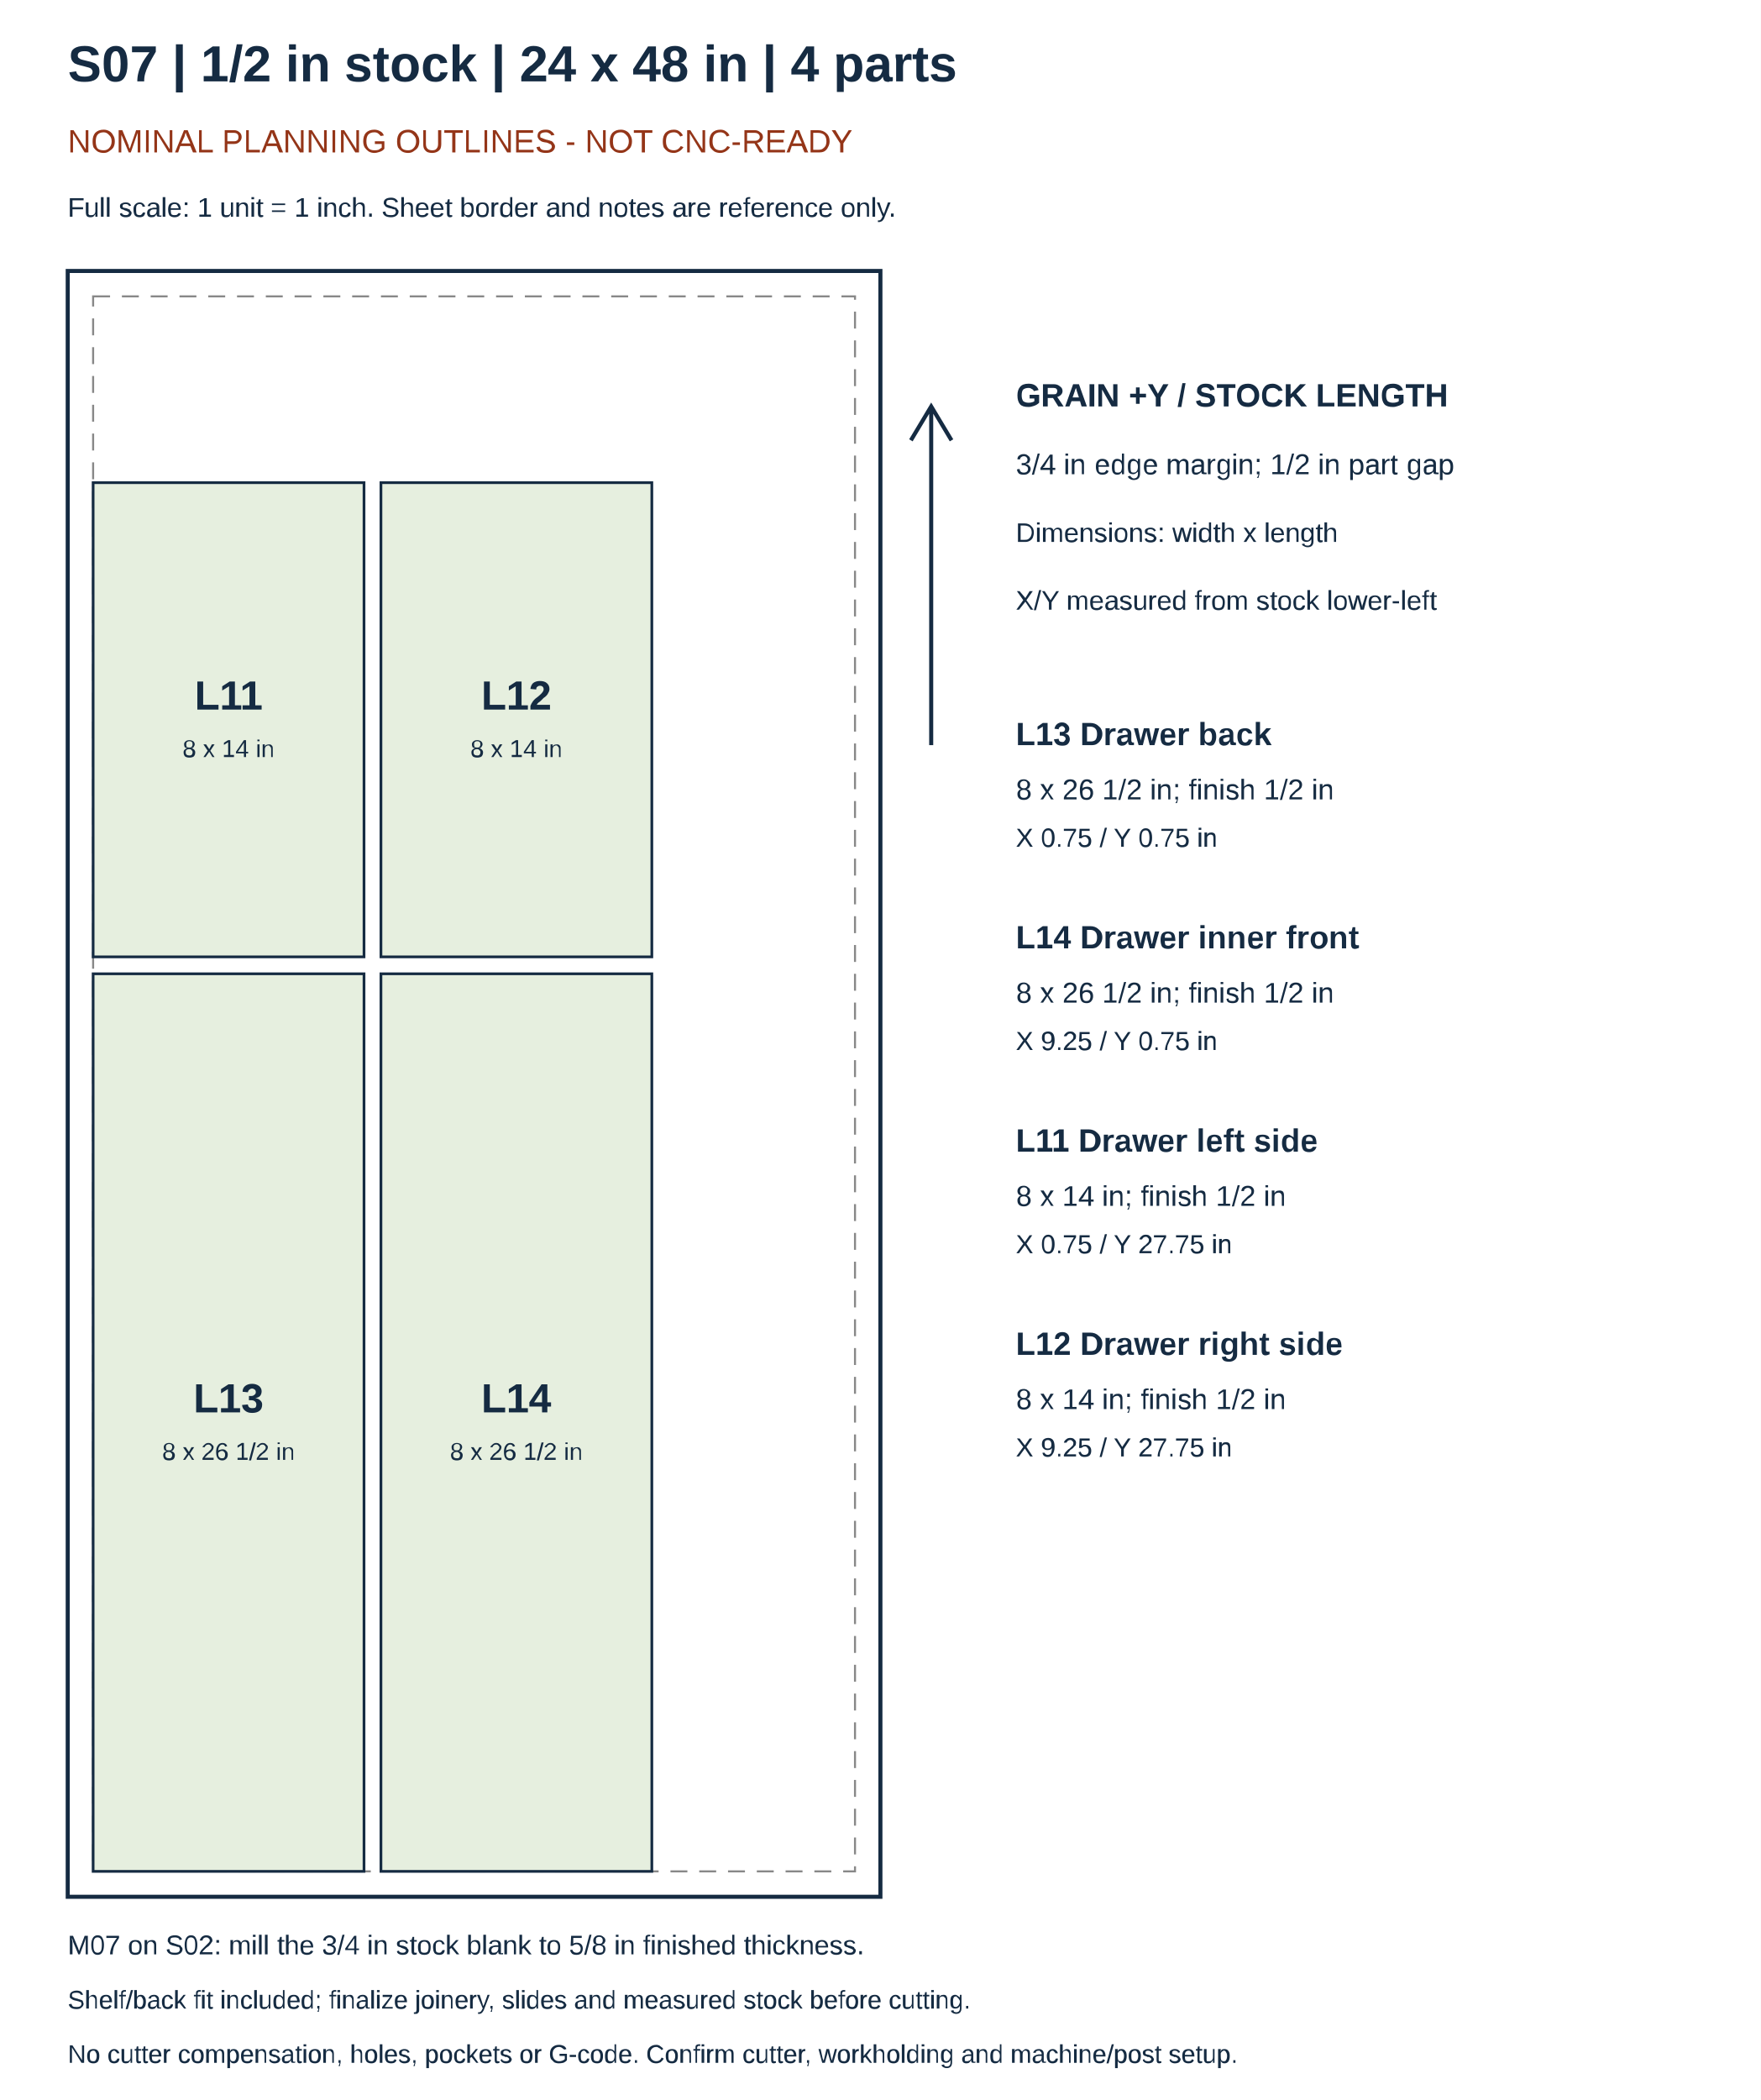
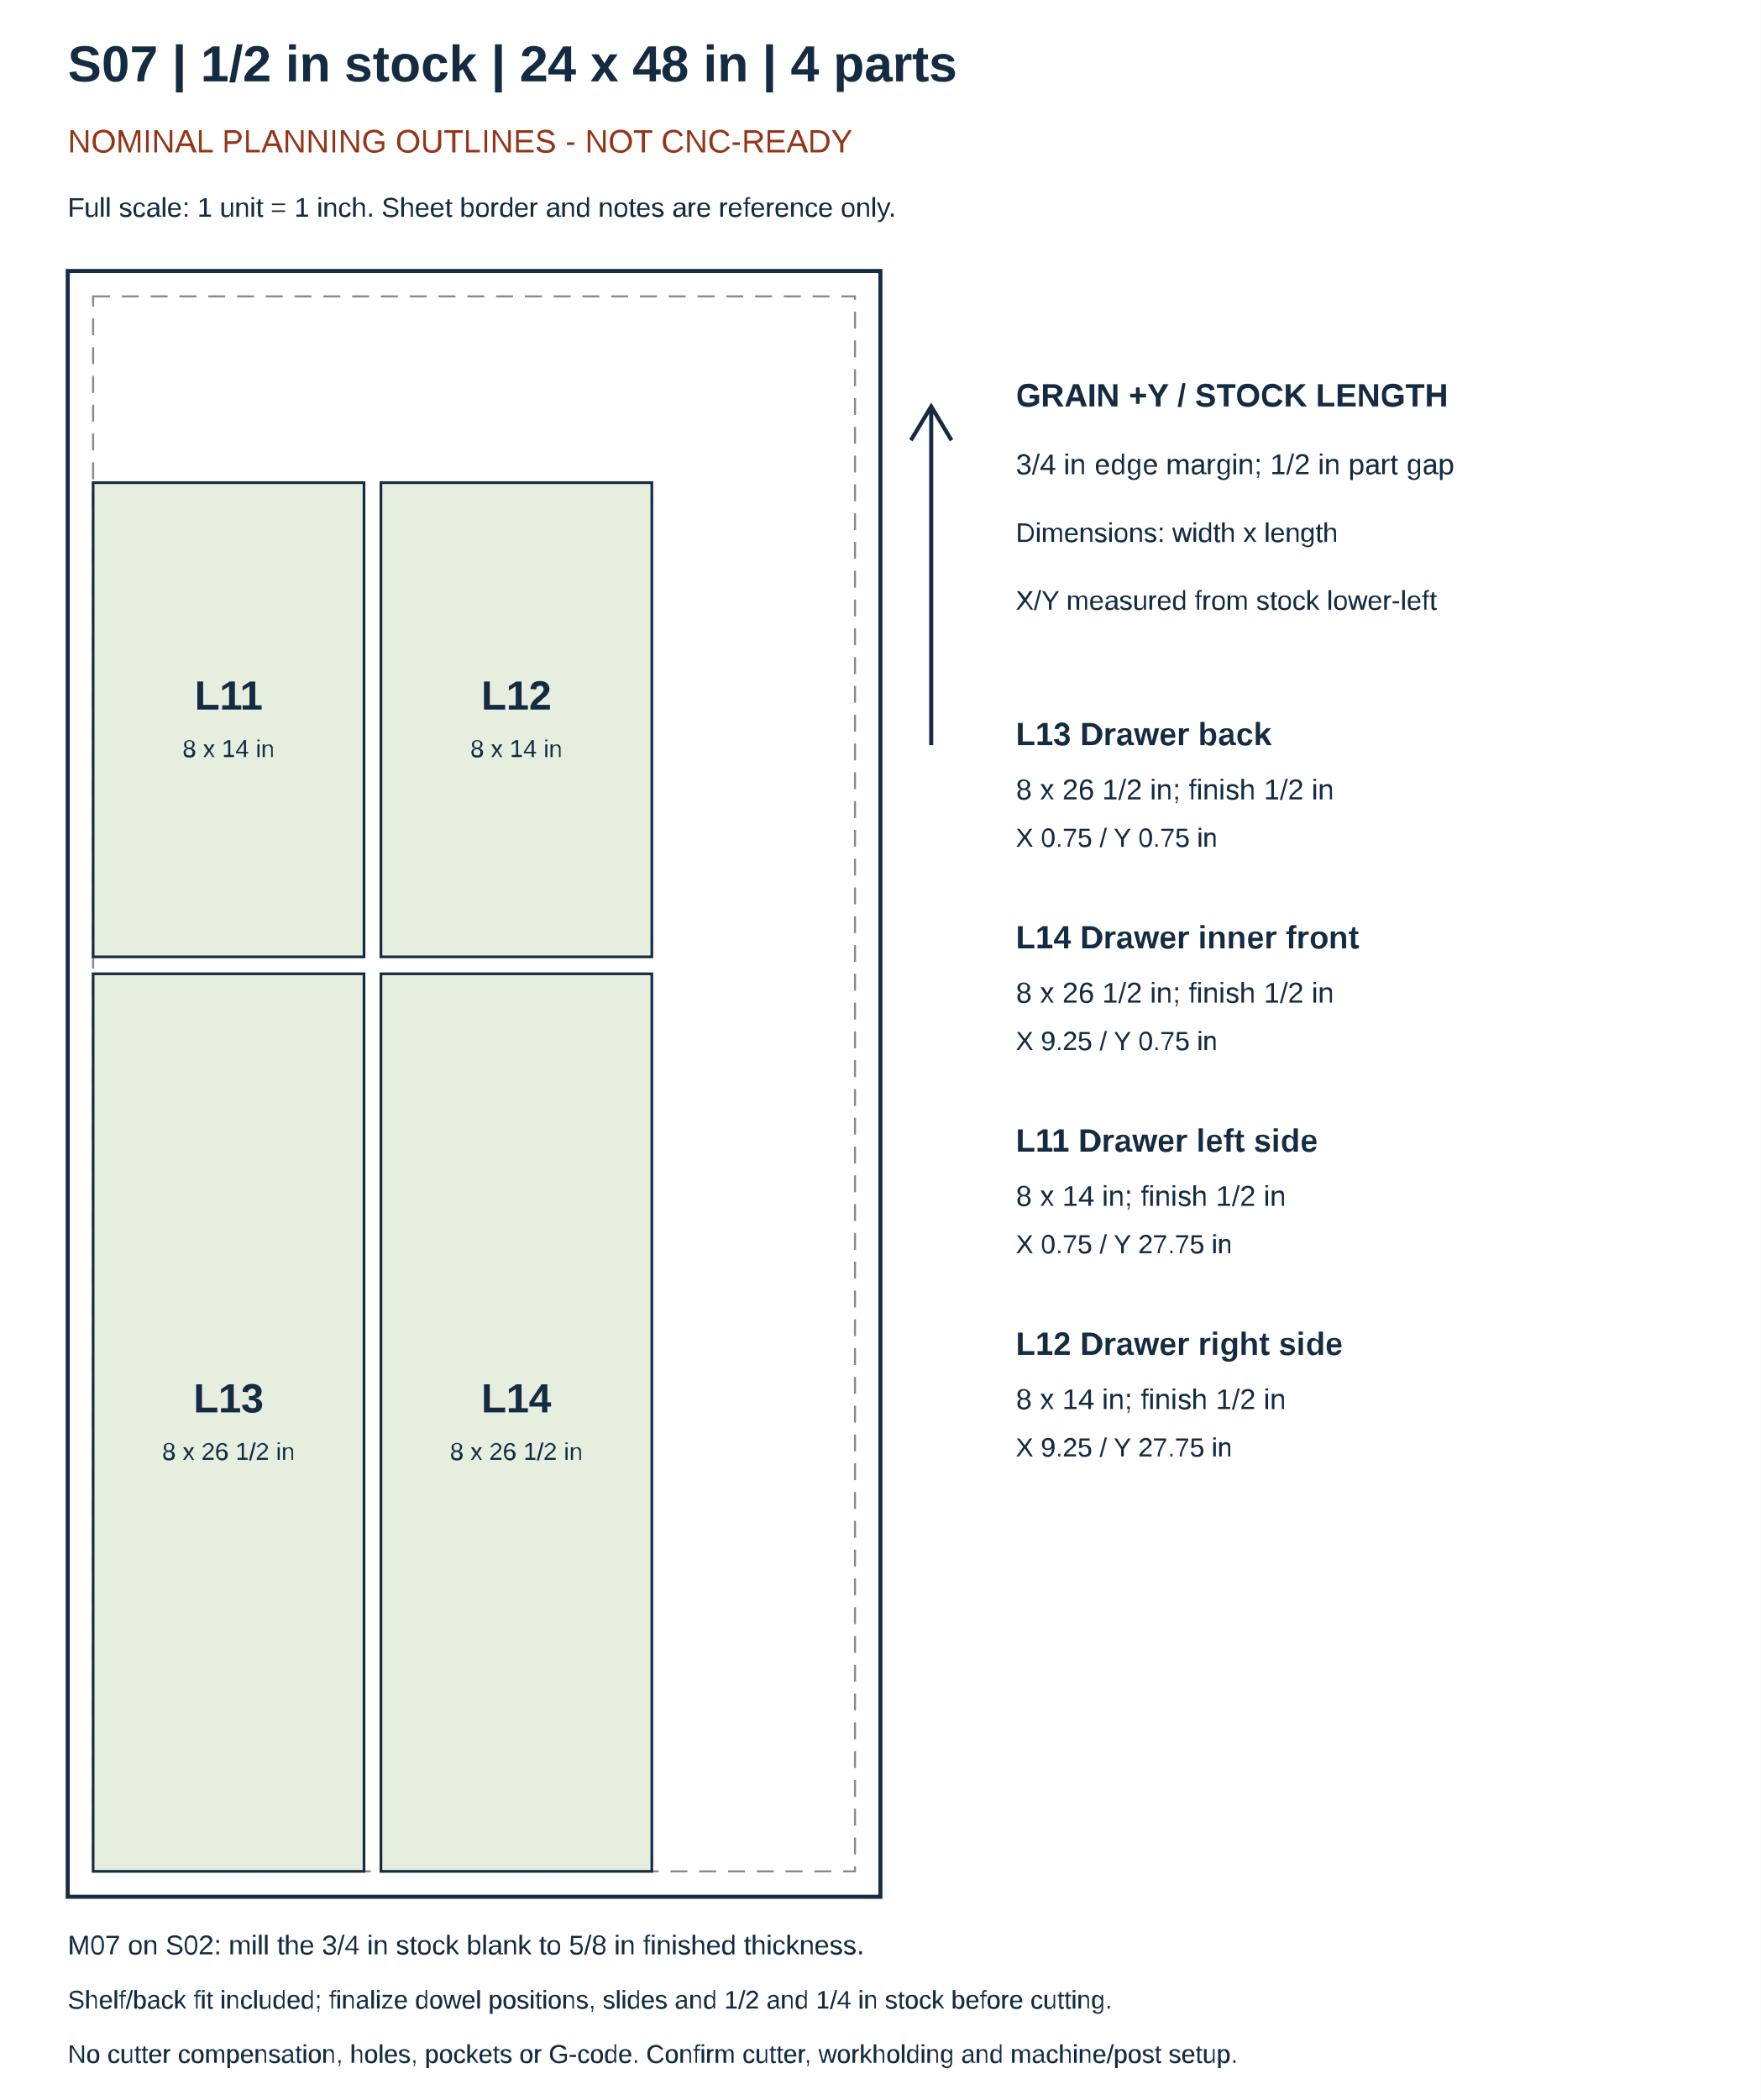
<svg xmlns="http://www.w3.org/2000/svg" width="52in" height="62in" viewBox="-2 -8 52 62">
  <rect x="-2" y="-8" width="100%" height="100%" fill="white" />
  <g font-family="Arial, sans-serif" fill="#152b42">
    <text x="0" y="-5.6" font-size="1.5" font-weight="bold">S07 | 1/2 in stock | 24 x 48 in | 4 parts</text>
    <text x="0" y="-3.5" font-size="0.95" fill="#943518">NOMINAL PLANNING OUTLINES - NOT CNC-READY</text>
    <text x="0" y="-1.6" font-size="0.8">Full scale: 1 unit = 1 inch. Sheet border and notes are reference only.</text>
    <g id="STOCK_REFERENCE">
      <rect x="0" y="0" width="24" height="48" fill="none" stroke="#152b42" stroke-width="0.12" />
    </g>
    <g id="MARGIN_REFERENCE">
      <rect x="0.75" y="0.75" width="22.5" height="46.5" fill="none" stroke="#888" stroke-width="0.06" stroke-dasharray="0.5 0.35" />
    </g>
    <g id="PART_OUTLINES" stroke="#152b42" stroke-width="0.08">
      <rect id="L13" x="0.75" y="20.75" width="8.0" height="26.5" fill="#e6efdf" />
      <rect id="L14" x="9.25" y="20.75" width="8.0" height="26.5" fill="#e6efdf" />
      <rect id="L11" x="0.75" y="6.25" width="8.0" height="14.0" fill="#e6efdf" />
      <rect id="L12" x="9.25" y="6.25" width="8.0" height="14.0" fill="#e6efdf" />
    </g>
    <g id="LABELS" text-anchor="middle">
      <g>
        <text x="4.75" y="33.7" font-size="1.2" font-weight="bold">L13</text>
        <text x="4.75" y="35.1" font-size="0.72">8 x 26 1/2 in</text>
      </g>
      <g>
        <text x="13.25" y="33.7" font-size="1.2" font-weight="bold">L14</text>
        <text x="13.25" y="35.1" font-size="0.72">8 x 26 1/2 in</text>
      </g>
      <g>
        <text x="4.75" y="12.95" font-size="1.2" font-weight="bold">L11</text>
        <text x="4.75" y="14.35" font-size="0.72">8 x 14 in</text>
      </g>
      <g>
        <text x="13.25" y="12.95" font-size="1.2" font-weight="bold">L12</text>
        <text x="13.25" y="14.35" font-size="0.72">8 x 14 in</text>
      </g>
    </g>
    <g id="GRAIN_REFERENCE" stroke="#152b42" stroke-width="0.12" fill="none">
      <path d="M 25.5 14 V 4 M 24.9 5 L 25.5 4 L 26.1 5" />
    </g>
    <text x="28" y="4" font-size="0.95" font-weight="bold">GRAIN +Y / STOCK LENGTH</text>
    <text x="28" y="6" font-size="0.85">3/4 in edge margin; 1/2 in part gap</text>
    <text x="28" y="8" font-size="0.8">Dimensions: width x length</text>
    <text x="28" y="10" font-size="0.8">X/Y measured from stock lower-left</text>
    <text x="28" y="14" font-size="0.95" font-weight="bold">L13  Drawer back</text>
    <text x="28" y="15.6" font-size="0.85">8 x 26 1/2 in; finish 1/2 in</text>
    <text x="28" y="17" font-size="0.78">X 0.75 / Y 0.75 in</text>
    <text x="28" y="20" font-size="0.95" font-weight="bold">L14  Drawer inner front</text>
    <text x="28" y="21.6" font-size="0.85">8 x 26 1/2 in; finish 1/2 in</text>
    <text x="28" y="23" font-size="0.78">X 9.25 / Y 0.75 in</text>
    <text x="28" y="26" font-size="0.95" font-weight="bold">L11  Drawer left side</text>
    <text x="28" y="27.6" font-size="0.85">8 x 14 in; finish 1/2 in</text>
    <text x="28" y="29" font-size="0.78">X 0.75 / Y 27.75 in</text>
    <text x="28" y="32" font-size="0.95" font-weight="bold">L12  Drawer right side</text>
    <text x="28" y="33.6" font-size="0.85">8 x 14 in; finish 1/2 in</text>
    <text x="28" y="35" font-size="0.78">X 9.25 / Y 27.75 in</text>
    <text x="0" y="49.7" font-size="0.8">M07 on S02: mill the 3/4 in stock blank to 5/8 in finished thickness.</text>
-     <text x="0" y="51.3" font-size="0.75">Shelf/back fit included; finalize joinery, slides and measured stock before cutting.</text>
+     <text x="0" y="51.3" font-size="0.75">Shelf/back fit included; finalize dowel positions, slides and 1/2 and 1/4 in stock before cutting.</text>
    <text x="0" y="52.9" font-size="0.75">No cutter compensation, holes, pockets or G-code. Confirm cutter, workholding and machine/post setup.</text>
  </g>
</svg>
